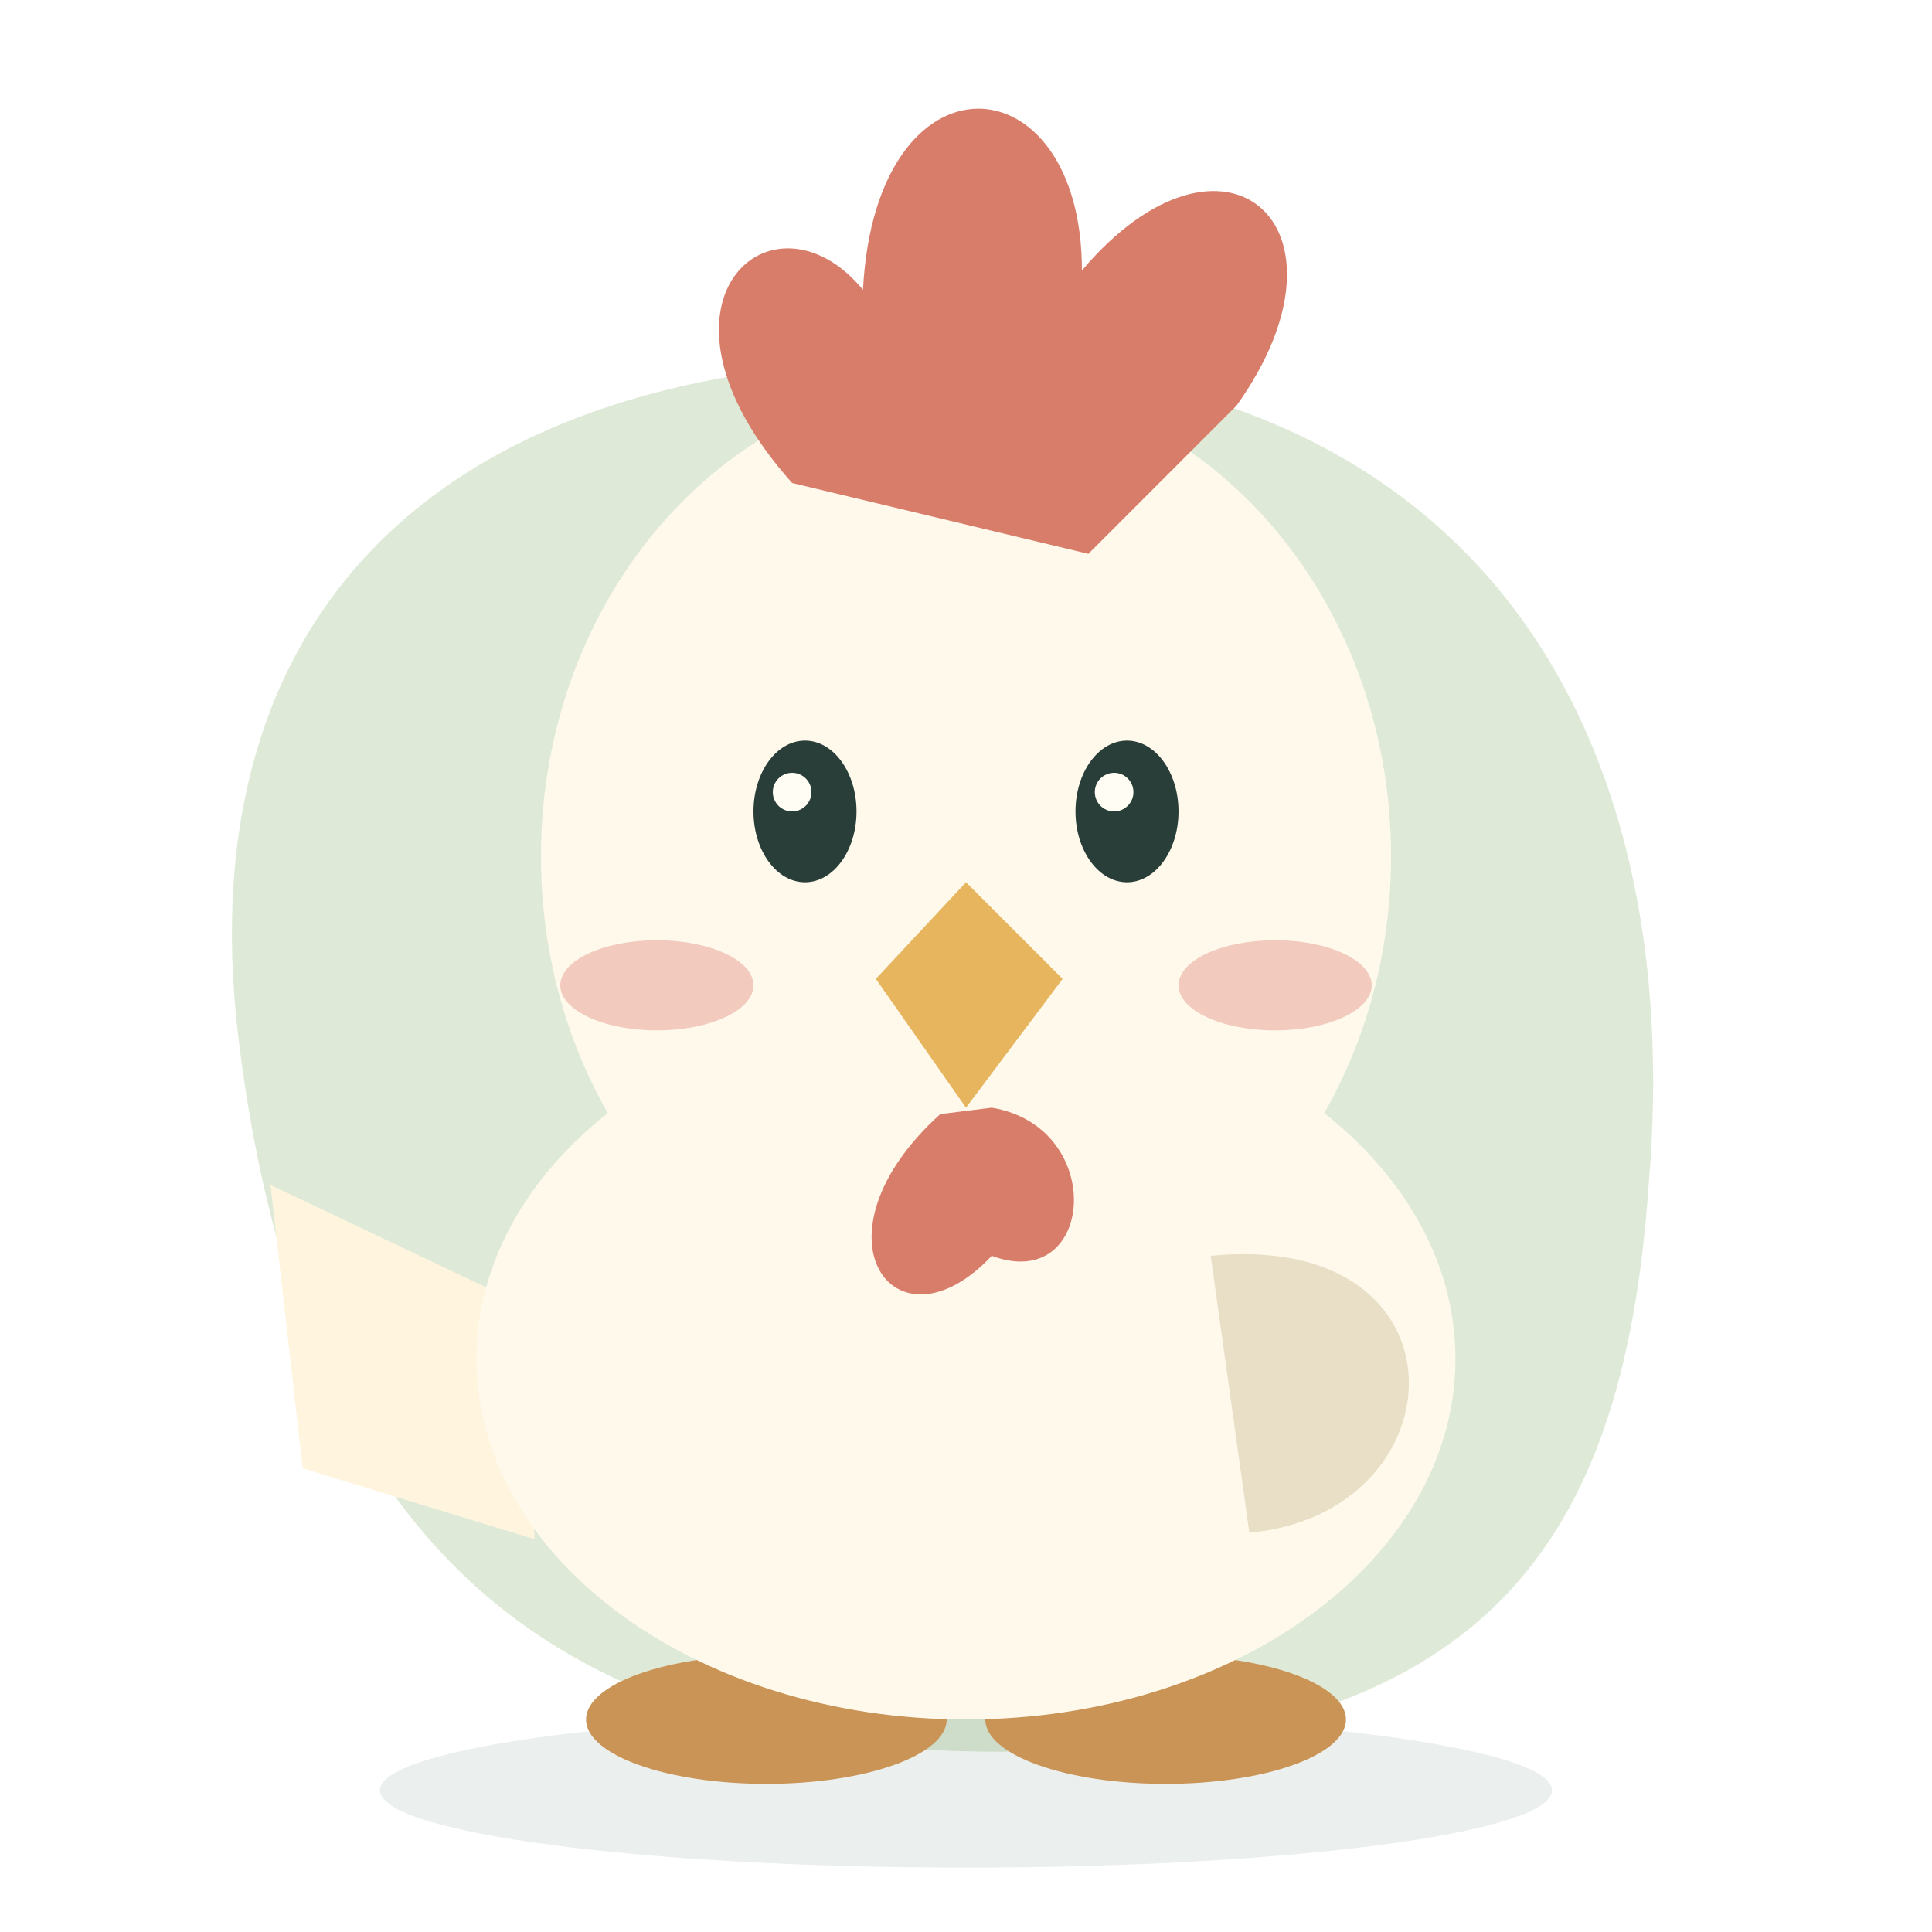
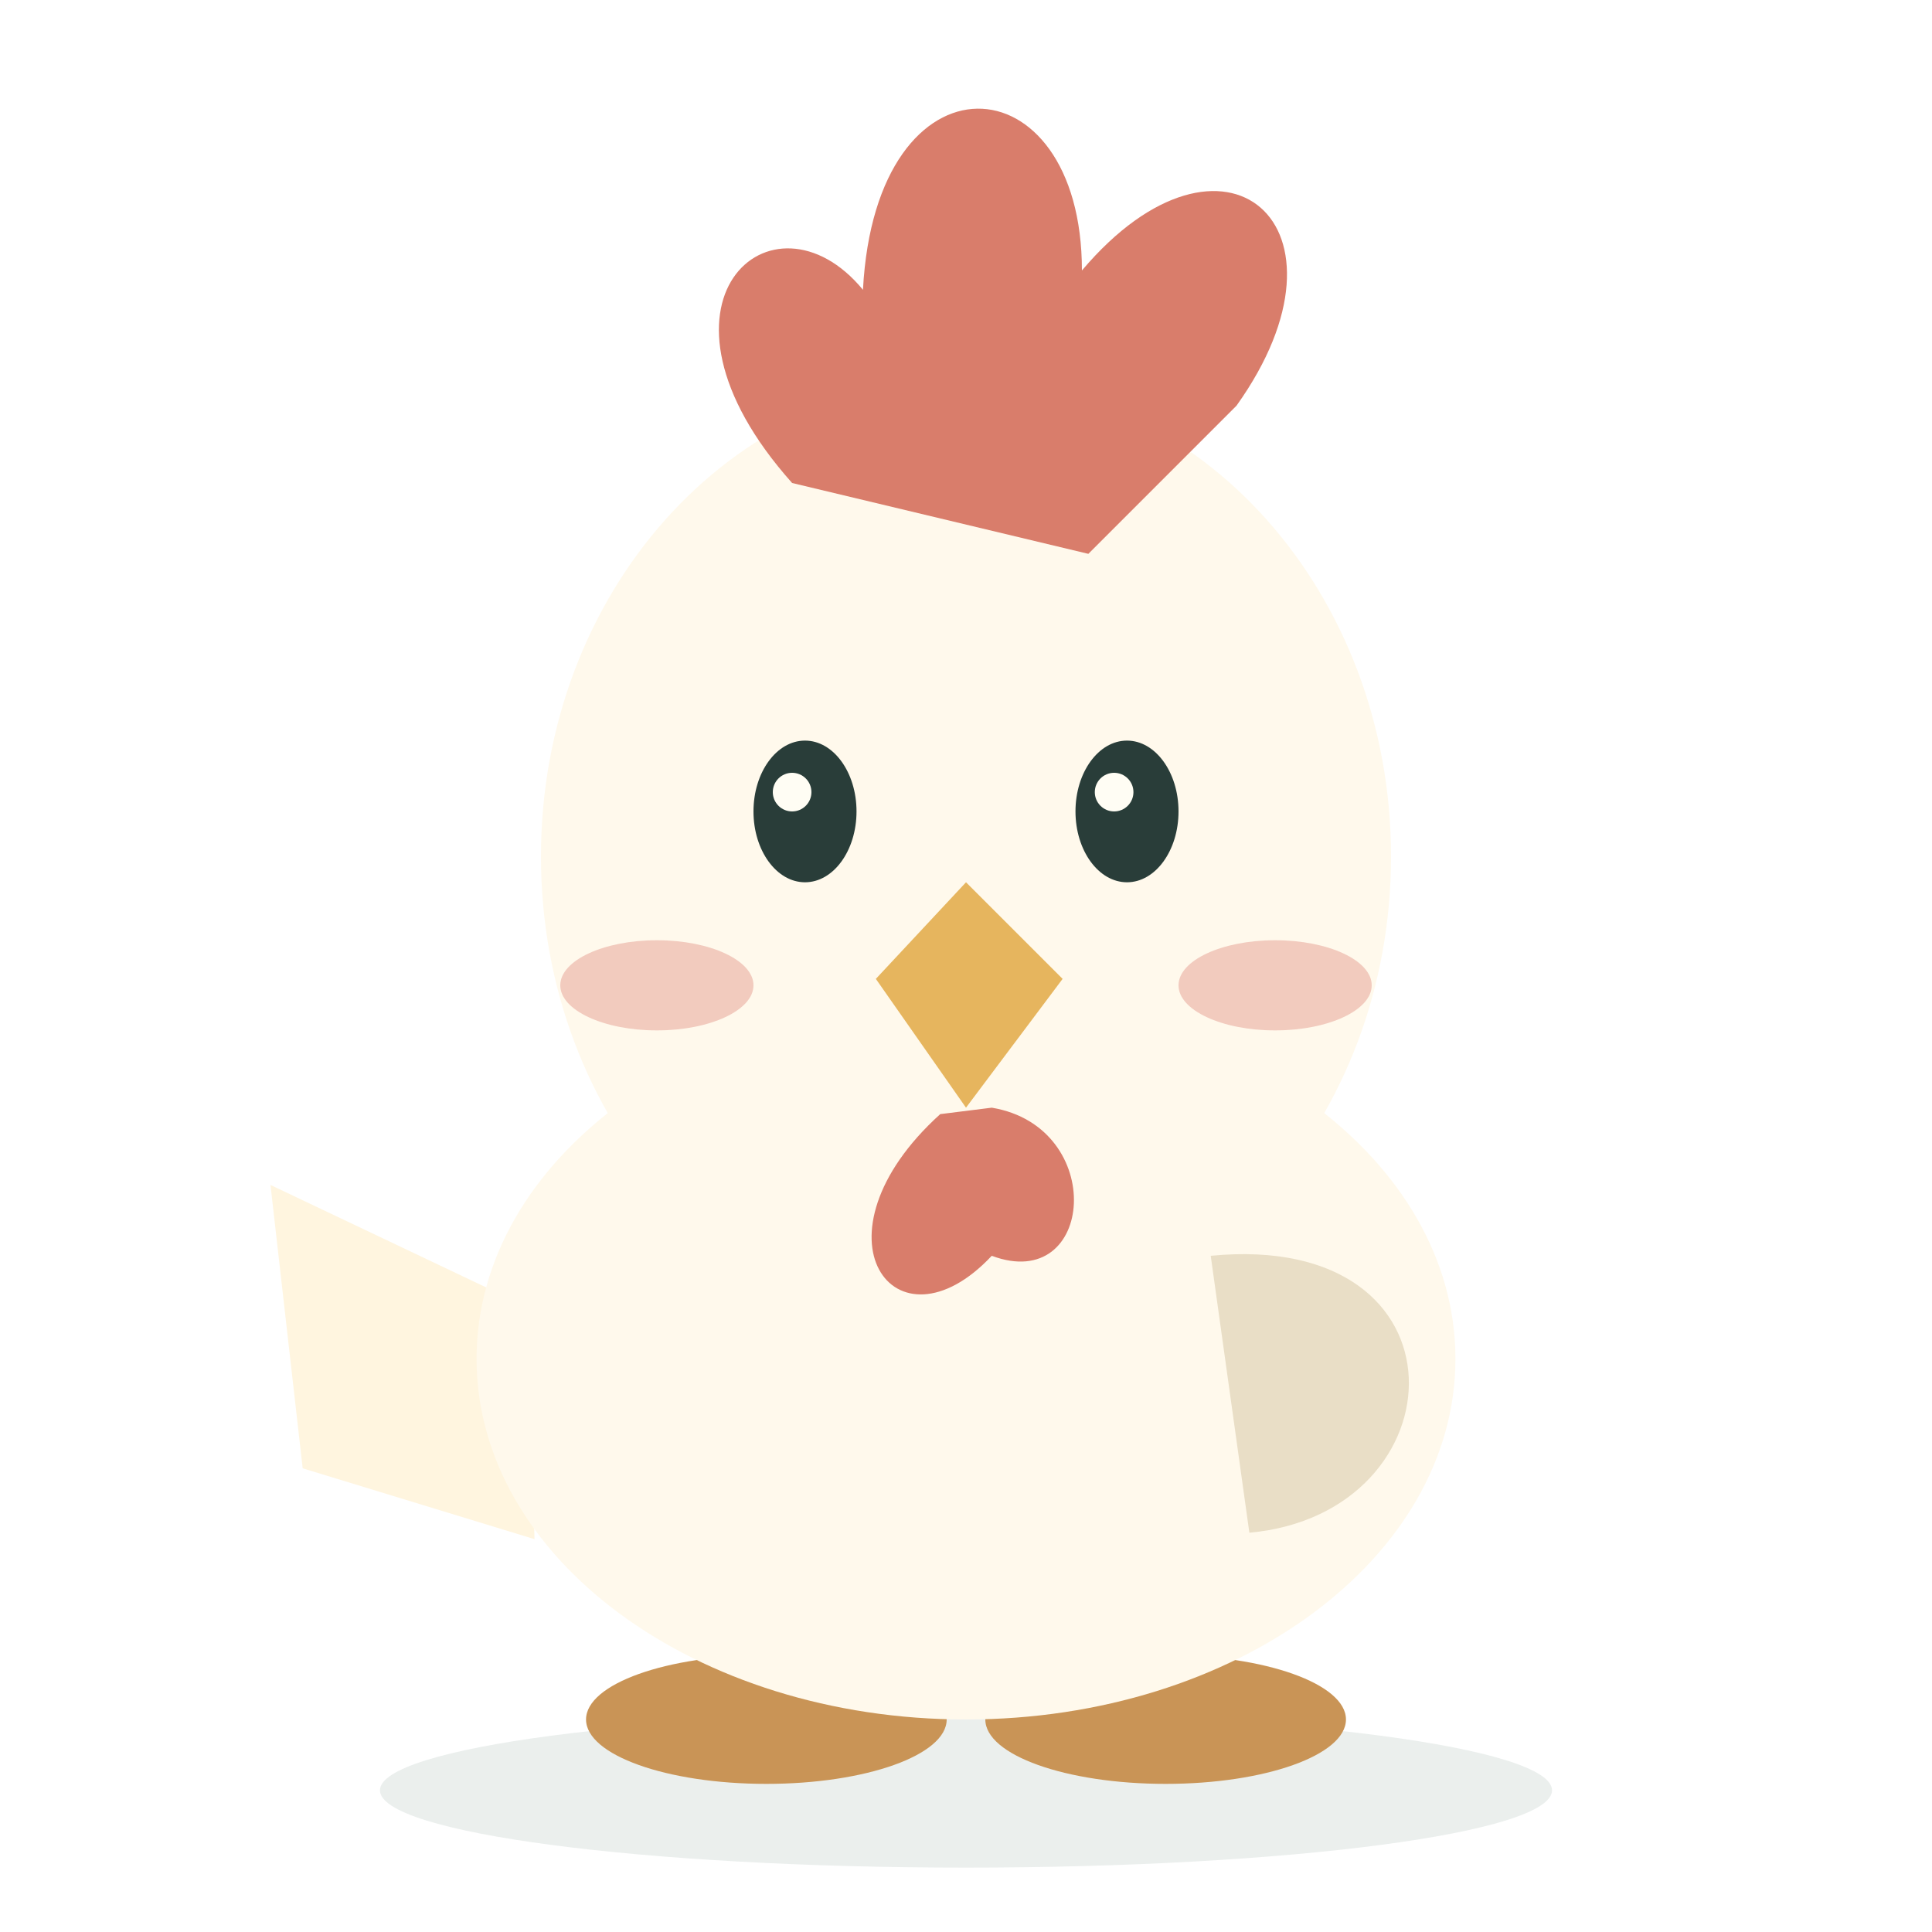
<svg xmlns="http://www.w3.org/2000/svg" width="300" height="300" viewBox="30 0 300 300">
-   <path d="M67 161c-8-67 33-105 107-105 86 0 118 58 112 128-4 58-27 88-101 88S76 235 67 161" fill="#deead7" />
  <ellipse cx="180" cy="278" rx="91" ry="12" fill="#527566" opacity=".12" />
  <ellipse cx="149" cy="267" rx="28" ry="10" fill="#c99456" />
  <ellipse cx="211" cy="267" rx="28" ry="10" fill="#c99456" />
  <path d="m112 203-40-19 5 44 36 11" fill="#fff5df" />
  <ellipse cx="180" cy="211" rx="76" ry="56" fill="#fff9ec" />
  <path d="M218 195c41-4 39 40 6 43" fill="#e9dec6" />
  <ellipse cx="180" cy="133" rx="66" ry="74" fill="#fff9ec" />
  <path d="M153 75c-25-28-3-47 11-30 2-38 34-36 34-3 22-26 44-7 24 21l-23 23" fill="#d97d6b" />
  <g fill="#293d39">
    <ellipse cx="155" cy="126" rx="8" ry="11" />
    <ellipse cx="205" cy="126" rx="8" ry="11" />
  </g>
  <g fill="#fffdf4">
    <circle cx="153" cy="123" r="3" />
    <circle cx="203" cy="123" r="3" />
  </g>
  <path d="m166 152 14-15 15 15-15 20z" fill="#e6b55e" />
  <path d="M176 173c-21 19-7 38 8 22 16 6 18-20 0-23" fill="#d97d6b" />
  <g fill="#e7a599" opacity=".55">
    <ellipse cx="132" cy="153" rx="15" ry="7" />
    <ellipse cx="228" cy="153" rx="15" ry="7" />
  </g>
</svg>
